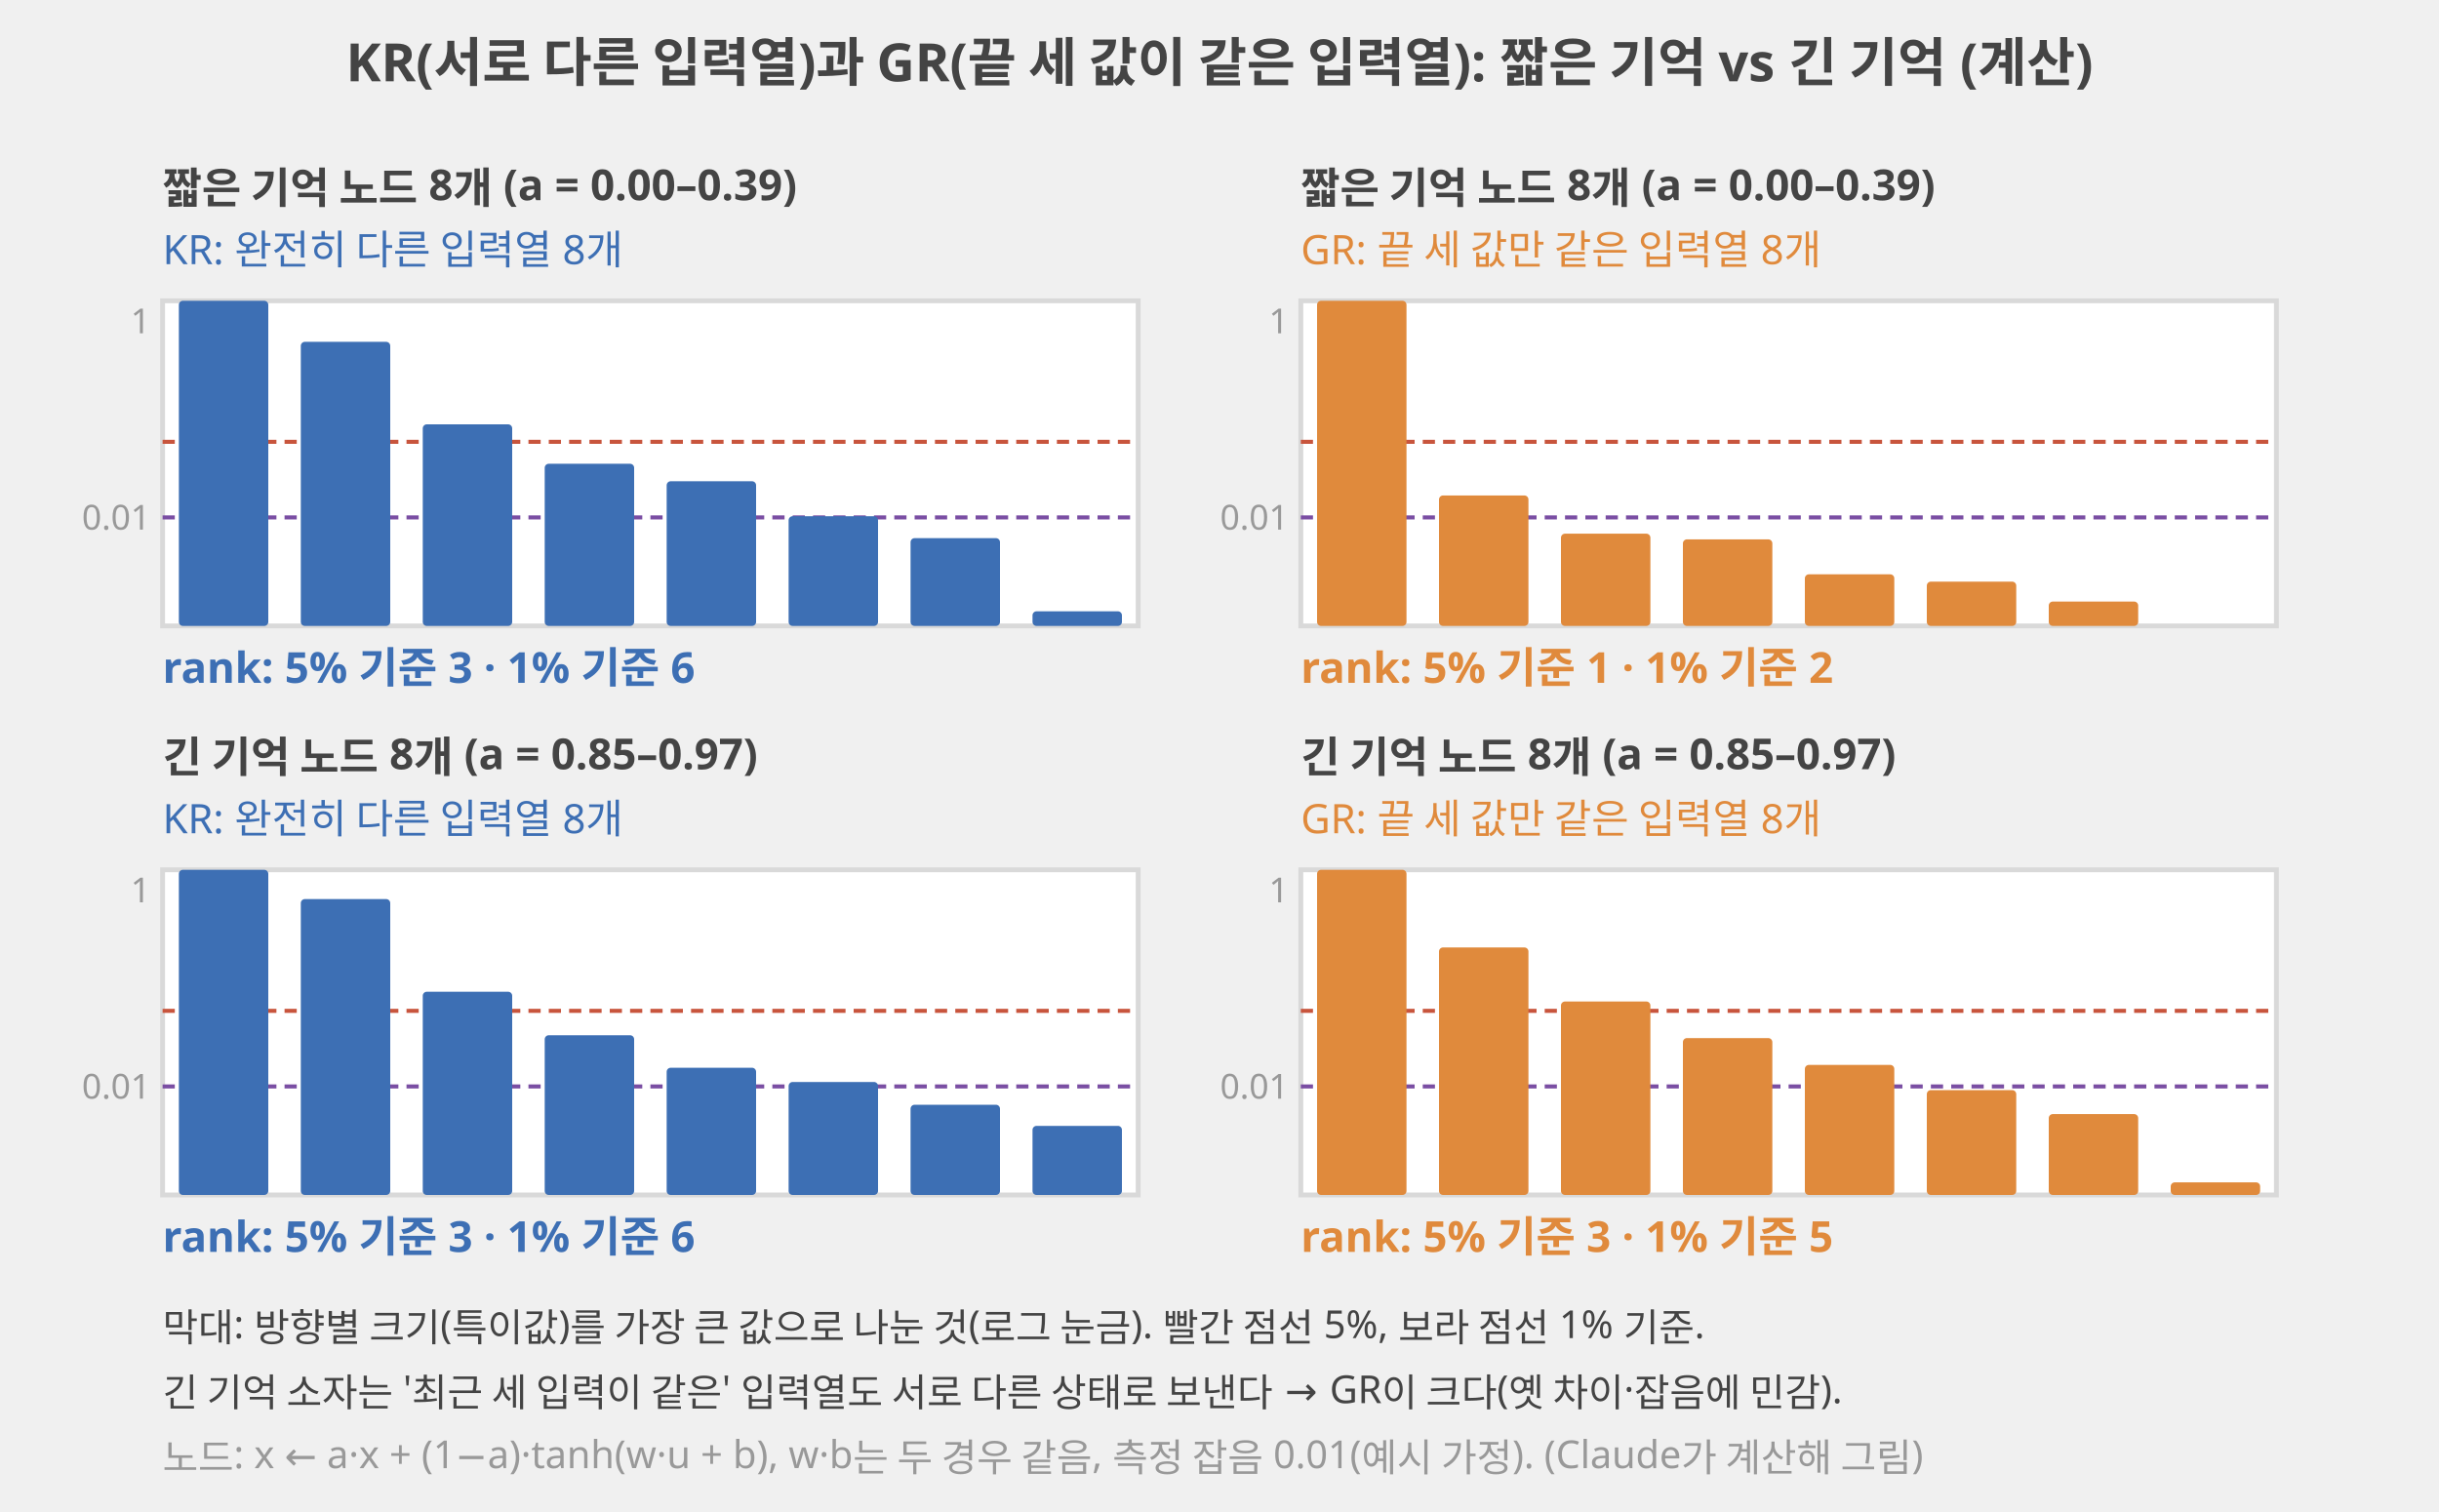
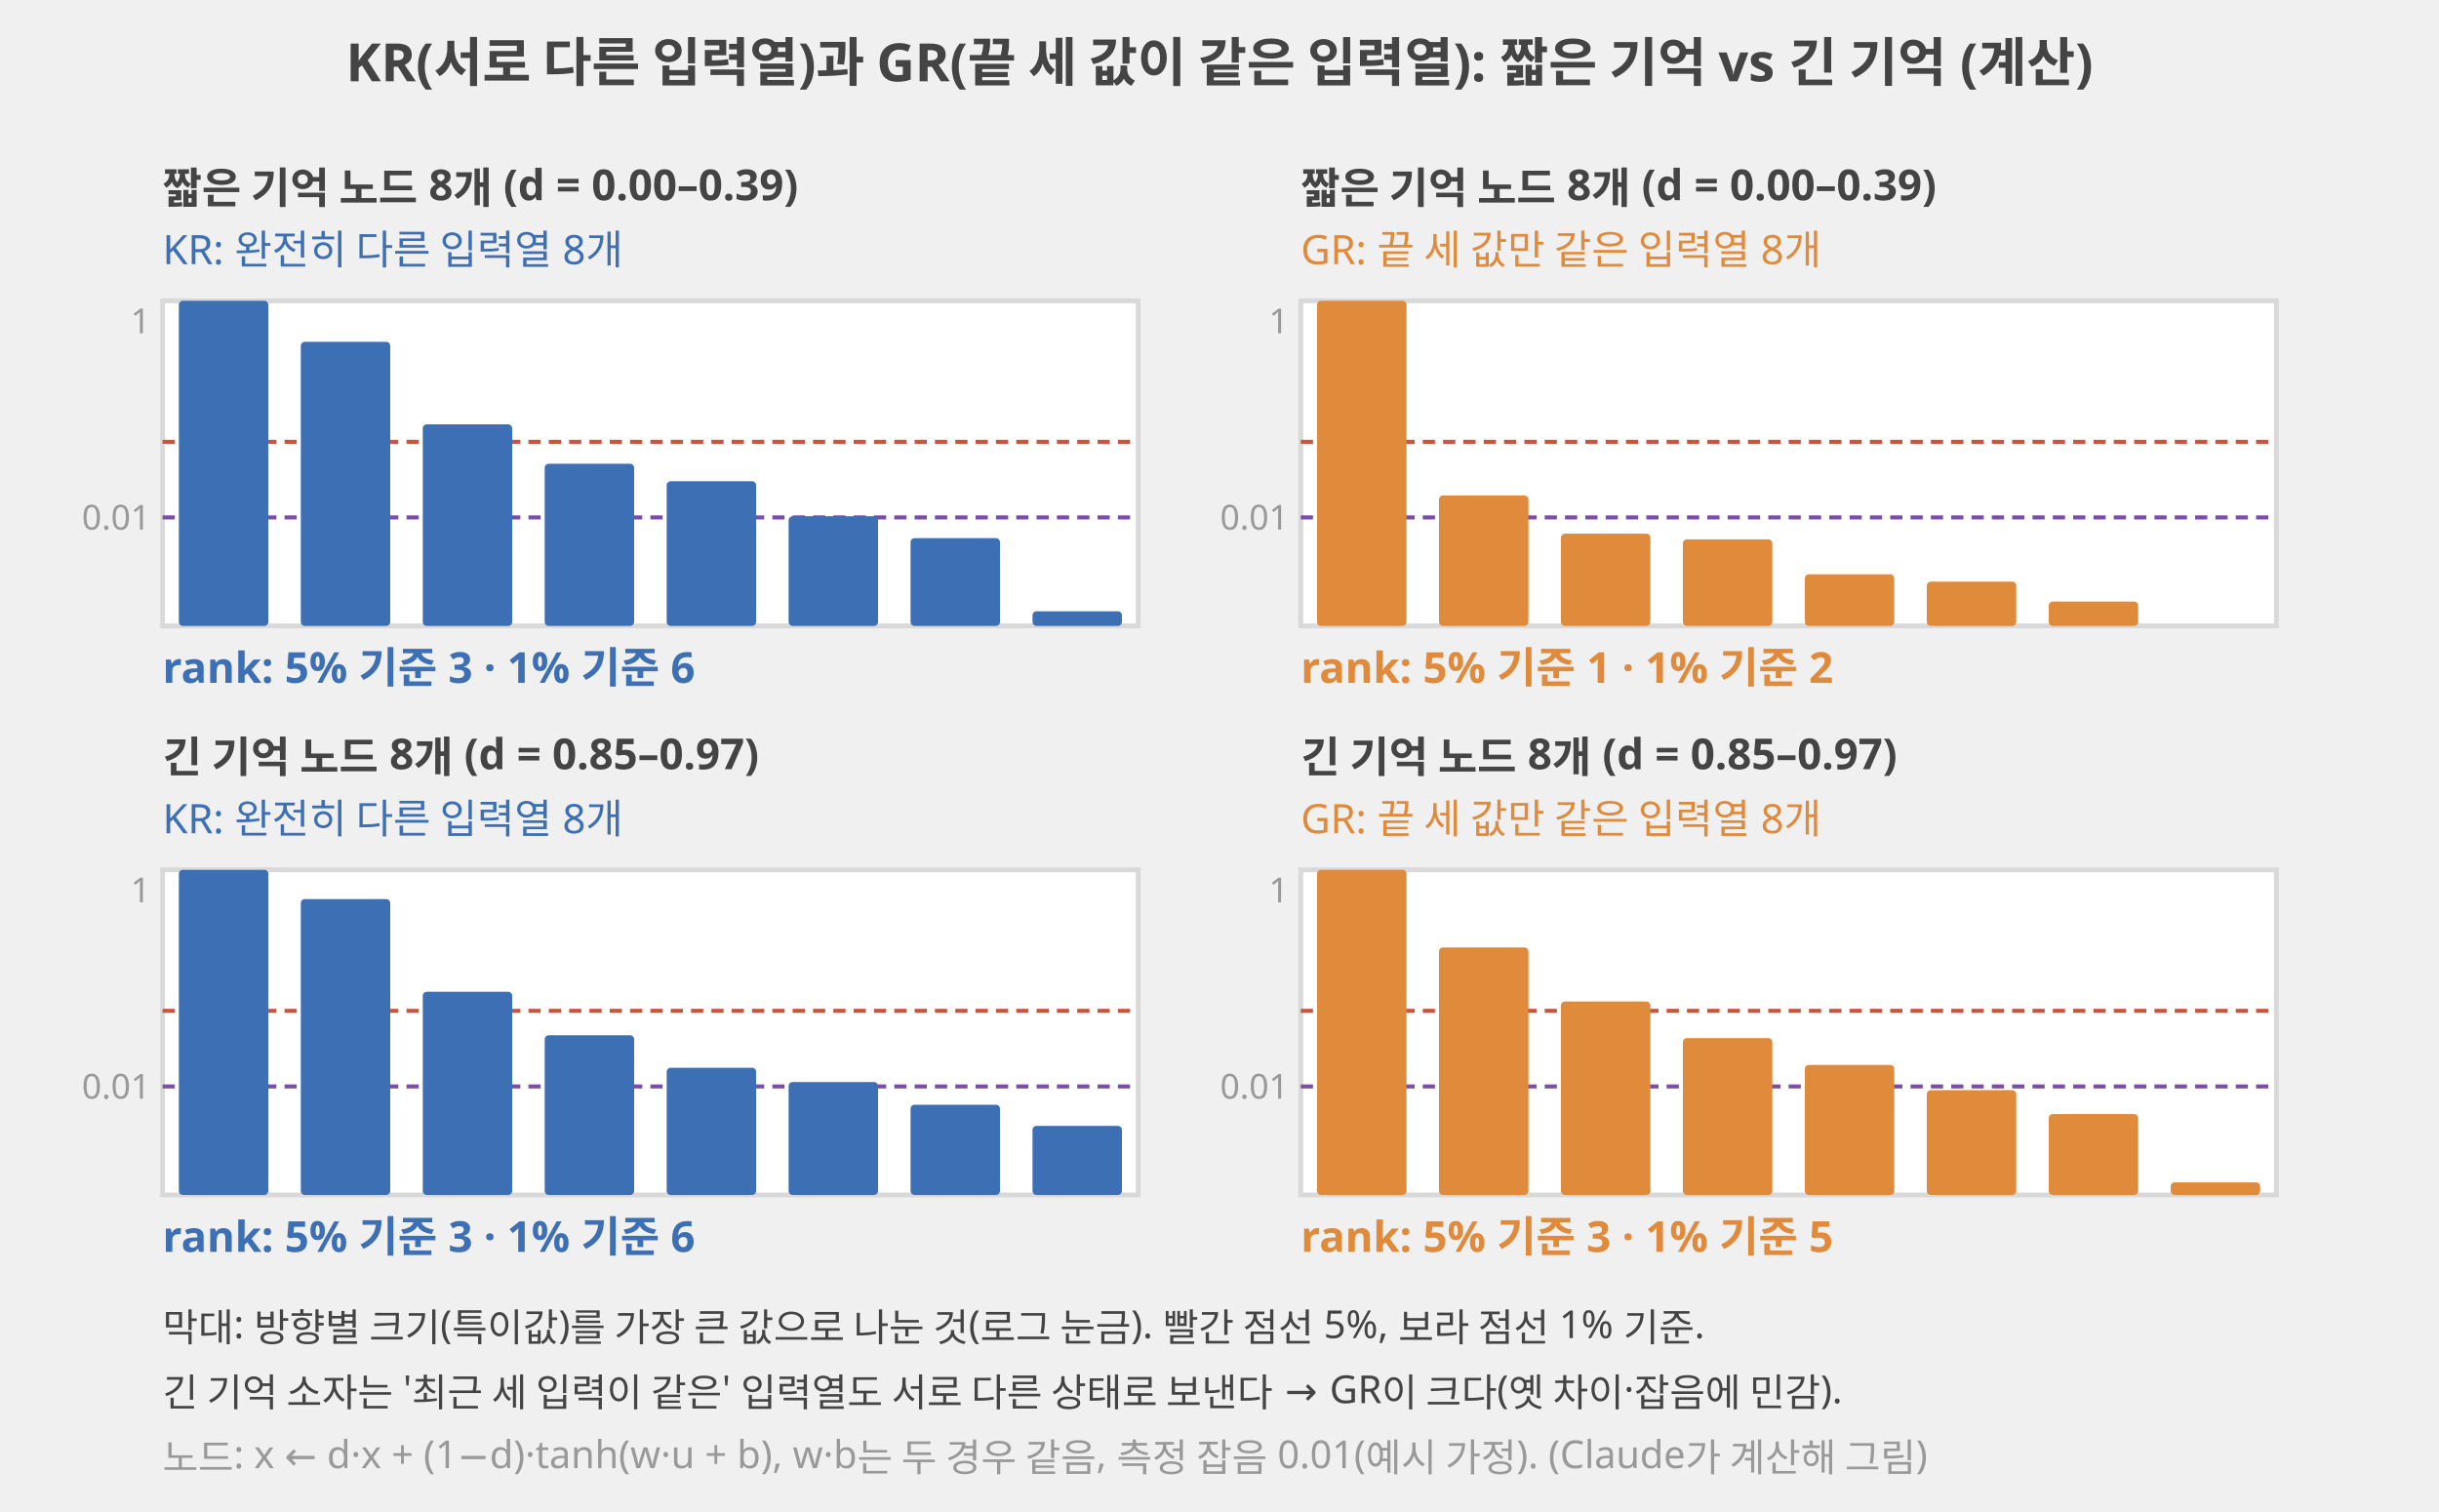
<svg xmlns="http://www.w3.org/2000/svg" viewBox="0 0 600 372" width="100%" font-family="Noto Sans KR, Malgun Gothic, sans-serif" font-size="13" fill="#444">
  <defs>
    <marker id="arr" viewBox="0 0 10 10" refX="9" refY="5" markerWidth="7" markerHeight="7" orient="auto-start-reverse">
      <path d="M0,0 L10,5 L0,10 z" fill="#444" />
    </marker>
  </defs>
  <text x="300.0" y="20.0" font-size="13" fill="#444" text-anchor="middle" font-weight="bold">KR(서로 다른 입력열)과 GR(끝 세 값이 같은 입력열): 짧은 기억 vs 긴 기억 (계산)</text>
-   <text x="40.0" y="50.0" font-size="10.5" fill="#444" text-anchor="start" font-weight="bold">짧은 기억 노드 8개 (a = 0.00–0.39)</text>
+   <text x="40.0" y="50.0" font-size="10.5" fill="#444" text-anchor="start" font-weight="bold">짧은 기억 노드 8개 (d = 0.00–0.39)</text>
  <text x="40.0" y="65.0" font-size="10" fill="#3d6fb4" text-anchor="start" font-weight="normal">KR: 완전히 다른 입력열 8개</text>
  <rect x="40.0" y="74.0" width="240.0" height="80.0" rx="0" fill="#fff" stroke="#d9d9d9" stroke-width="1.2" />
  <line x1="40.0" y1="108.7" x2="280.0" y2="108.7" stroke="#c8553d" stroke-width="1" stroke-dasharray="3 2" />
  <line x1="40.0" y1="127.3" x2="280.0" y2="127.3" stroke="#7a4ea3" stroke-width="1" stroke-dasharray="3 2" />
  <rect x="44.0" y="74.0" width="22.0" height="80.0" rx="1" fill="#3d6fb4" stroke="none" stroke-width="1.2" />
  <rect x="74.0" y="84.1" width="22.0" height="69.9" rx="1" fill="#3d6fb4" stroke="none" stroke-width="1.2" />
  <rect x="104.0" y="104.4" width="22.0" height="49.6" rx="1" fill="#3d6fb4" stroke="none" stroke-width="1.2" />
  <rect x="134.0" y="114.1" width="22.0" height="39.9" rx="1" fill="#3d6fb4" stroke="none" stroke-width="1.2" />
  <rect x="164.0" y="118.4" width="22.0" height="35.6" rx="1" fill="#3d6fb4" stroke="none" stroke-width="1.2" />
  <rect x="194.0" y="127.0" width="22.0" height="27.0" rx="1" fill="#3d6fb4" stroke="none" stroke-width="1.2" />
  <rect x="224.0" y="132.4" width="22.0" height="21.6" rx="1" fill="#3d6fb4" stroke="none" stroke-width="1.2" />
  <rect x="254.0" y="150.4" width="22.0" height="3.6" rx="1" fill="#3d6fb4" stroke="none" stroke-width="1.2" />
  <text x="37.0" y="82.0" font-size="8.5" fill="#999" text-anchor="end" font-weight="normal">1</text>
  <text x="37.0" y="130.3" font-size="8.5" fill="#999" text-anchor="end" font-weight="normal">0.01</text>
  <text x="40.0" y="168.0" font-size="10.5" fill="#3d6fb4" text-anchor="start" font-weight="bold">rank: 5% 기준 3 · 1% 기준 6</text>
-   <text x="320.0" y="50.0" font-size="10.5" fill="#444" text-anchor="start" font-weight="bold">짧은 기억 노드 8개 (a = 0.00–0.39)</text>
+   <text x="320.0" y="50.0" font-size="10.5" fill="#444" text-anchor="start" font-weight="bold">짧은 기억 노드 8개 (d = 0.00–0.39)</text>
  <text x="320.0" y="65.0" font-size="10" fill="#e08a3c" text-anchor="start" font-weight="normal">GR: 끝 세 값만 같은 입력열 8개</text>
  <rect x="320.0" y="74.0" width="240.0" height="80.0" rx="0" fill="#fff" stroke="#d9d9d9" stroke-width="1.2" />
  <line x1="320.0" y1="108.7" x2="560.0" y2="108.7" stroke="#c8553d" stroke-width="1" stroke-dasharray="3 2" />
  <line x1="320.0" y1="127.3" x2="560.0" y2="127.3" stroke="#7a4ea3" stroke-width="1" stroke-dasharray="3 2" />
  <rect x="324.0" y="74.0" width="22.0" height="80.0" rx="1" fill="#e08a3c" stroke="none" stroke-width="1.2" />
  <rect x="354.0" y="121.9" width="22.0" height="32.1" rx="1" fill="#e08a3c" stroke="none" stroke-width="1.2" />
  <rect x="384.0" y="131.3" width="22.0" height="22.7" rx="1" fill="#e08a3c" stroke="none" stroke-width="1.2" />
  <rect x="414.0" y="132.7" width="22.0" height="21.3" rx="1" fill="#e08a3c" stroke="none" stroke-width="1.2" />
  <rect x="444.0" y="141.3" width="22.0" height="12.7" rx="1" fill="#e08a3c" stroke="none" stroke-width="1.2" />
  <rect x="474.0" y="143.1" width="22.0" height="10.9" rx="1" fill="#e08a3c" stroke="none" stroke-width="1.2" />
  <rect x="504.0" y="148.0" width="22.0" height="6.0" rx="1" fill="#e08a3c" stroke="none" stroke-width="1.2" />
  <rect x="534.0" y="154.0" width="22.0" height="0.0" rx="1" fill="#e08a3c" stroke="none" stroke-width="1.2" />
  <text x="317.0" y="82.0" font-size="8.5" fill="#999" text-anchor="end" font-weight="normal">1</text>
  <text x="317.0" y="130.3" font-size="8.5" fill="#999" text-anchor="end" font-weight="normal">0.01</text>
  <text x="320.0" y="168.0" font-size="10.5" fill="#e08a3c" text-anchor="start" font-weight="bold">rank: 5% 기준 1 · 1% 기준 2</text>
-   <text x="40.0" y="190.0" font-size="10.5" fill="#444" text-anchor="start" font-weight="bold">긴 기억 노드 8개 (a = 0.85–0.97)</text>
+   <text x="40.0" y="190.0" font-size="10.5" fill="#444" text-anchor="start" font-weight="bold">긴 기억 노드 8개 (d = 0.85–0.97)</text>
  <text x="40.0" y="205.0" font-size="10" fill="#3d6fb4" text-anchor="start" font-weight="normal">KR: 완전히 다른 입력열 8개</text>
  <rect x="40.0" y="214.0" width="240.0" height="80.0" rx="0" fill="#fff" stroke="#d9d9d9" stroke-width="1.2" />
  <line x1="40.0" y1="248.7" x2="280.0" y2="248.7" stroke="#c8553d" stroke-width="1" stroke-dasharray="3 2" />
  <line x1="40.0" y1="267.3" x2="280.0" y2="267.3" stroke="#7a4ea3" stroke-width="1" stroke-dasharray="3 2" />
  <rect x="44.0" y="214.0" width="22.0" height="80.0" rx="1" fill="#3d6fb4" stroke="none" stroke-width="1.2" />
  <rect x="74.0" y="221.2" width="22.0" height="72.8" rx="1" fill="#3d6fb4" stroke="none" stroke-width="1.2" />
  <rect x="104.0" y="244.0" width="22.0" height="50.0" rx="1" fill="#3d6fb4" stroke="none" stroke-width="1.2" />
  <rect x="134.0" y="254.7" width="22.0" height="39.3" rx="1" fill="#3d6fb4" stroke="none" stroke-width="1.2" />
  <rect x="164.0" y="262.7" width="22.0" height="31.3" rx="1" fill="#3d6fb4" stroke="none" stroke-width="1.2" />
  <rect x="194.0" y="266.2" width="22.0" height="27.8" rx="1" fill="#3d6fb4" stroke="none" stroke-width="1.2" />
  <rect x="224.0" y="271.8" width="22.0" height="22.2" rx="1" fill="#3d6fb4" stroke="none" stroke-width="1.2" />
  <rect x="254.0" y="277.0" width="22.0" height="17.0" rx="1" fill="#3d6fb4" stroke="none" stroke-width="1.2" />
  <text x="37.0" y="222.0" font-size="8.5" fill="#999" text-anchor="end" font-weight="normal">1</text>
  <text x="37.0" y="270.3" font-size="8.5" fill="#999" text-anchor="end" font-weight="normal">0.01</text>
  <text x="40.0" y="308.0" font-size="10.5" fill="#3d6fb4" text-anchor="start" font-weight="bold">rank: 5% 기준 3 · 1% 기준 6</text>
-   <text x="320.0" y="190.0" font-size="10.5" fill="#444" text-anchor="start" font-weight="bold">긴 기억 노드 8개 (a = 0.85–0.97)</text>
+   <text x="320.0" y="190.0" font-size="10.5" fill="#444" text-anchor="start" font-weight="bold">긴 기억 노드 8개 (d = 0.85–0.97)</text>
  <text x="320.0" y="205.0" font-size="10" fill="#e08a3c" text-anchor="start" font-weight="normal">GR: 끝 세 값만 같은 입력열 8개</text>
  <rect x="320.0" y="214.0" width="240.0" height="80.0" rx="0" fill="#fff" stroke="#d9d9d9" stroke-width="1.2" />
  <line x1="320.0" y1="248.7" x2="560.0" y2="248.7" stroke="#c8553d" stroke-width="1" stroke-dasharray="3 2" />
  <line x1="320.0" y1="267.3" x2="560.0" y2="267.3" stroke="#7a4ea3" stroke-width="1" stroke-dasharray="3 2" />
  <rect x="324.0" y="214.0" width="22.0" height="80.0" rx="1" fill="#e08a3c" stroke="none" stroke-width="1.2" />
  <rect x="354.0" y="233.1" width="22.0" height="60.9" rx="1" fill="#e08a3c" stroke="none" stroke-width="1.2" />
  <rect x="384.0" y="246.4" width="22.0" height="47.6" rx="1" fill="#e08a3c" stroke="none" stroke-width="1.2" />
  <rect x="414.0" y="255.4" width="22.0" height="38.6" rx="1" fill="#e08a3c" stroke="none" stroke-width="1.2" />
  <rect x="444.0" y="262.0" width="22.0" height="32.0" rx="1" fill="#e08a3c" stroke="none" stroke-width="1.2" />
  <rect x="474.0" y="268.2" width="22.0" height="25.8" rx="1" fill="#e08a3c" stroke="none" stroke-width="1.2" />
  <rect x="504.0" y="274.1" width="22.0" height="19.9" rx="1" fill="#e08a3c" stroke="none" stroke-width="1.2" />
  <rect x="534.0" y="290.9" width="22.0" height="3.1" rx="1" fill="#e08a3c" stroke="none" stroke-width="1.2" />
  <text x="317.0" y="222.0" font-size="8.5" fill="#999" text-anchor="end" font-weight="normal">1</text>
  <text x="317.0" y="270.3" font-size="8.5" fill="#999" text-anchor="end" font-weight="normal">0.01</text>
  <text x="320.0" y="308.0" font-size="10.5" fill="#e08a3c" text-anchor="start" font-weight="bold">rank: 5% 기준 3 · 1% 기준 5</text>
  <text x="40.0" y="330.0" font-size="9.5" fill="#444" text-anchor="start" font-weight="normal">막대: 방향별 크기(특이값)를 가장 큰 값으로 나눈 것(로그 눈금). 빨간 점선 5%, 보라 점선 1% 기준.</text>
  <text x="40.0" y="346.0" font-size="9.5" fill="#444" text-anchor="start" font-weight="normal">긴 기억 소자는 '최근 세 입력이 같은' 입력열도 서로 다른 상태로 보낸다 → GR이 크다(옛 차이·잡음에 민감).</text>
-   <text x="40.0" y="362.0" font-size="9.5" fill="#999" text-anchor="start" font-weight="normal">노드: x ← a·x + (1−a)·tanh(w·u + b), w·b는 두 경우 같음, 측정 잡음 0.01(예시 가정). (Claude가 계산해 그림)</text>
+   <text x="40.0" y="362.0" font-size="9.5" fill="#999" text-anchor="start" font-weight="normal">노드: x ← d·x + (1−d)·tanh(w·u + b), w·b는 두 경우 같음, 측정 잡음 0.01(예시 가정). (Claude가 계산해 그림)</text>
</svg>
